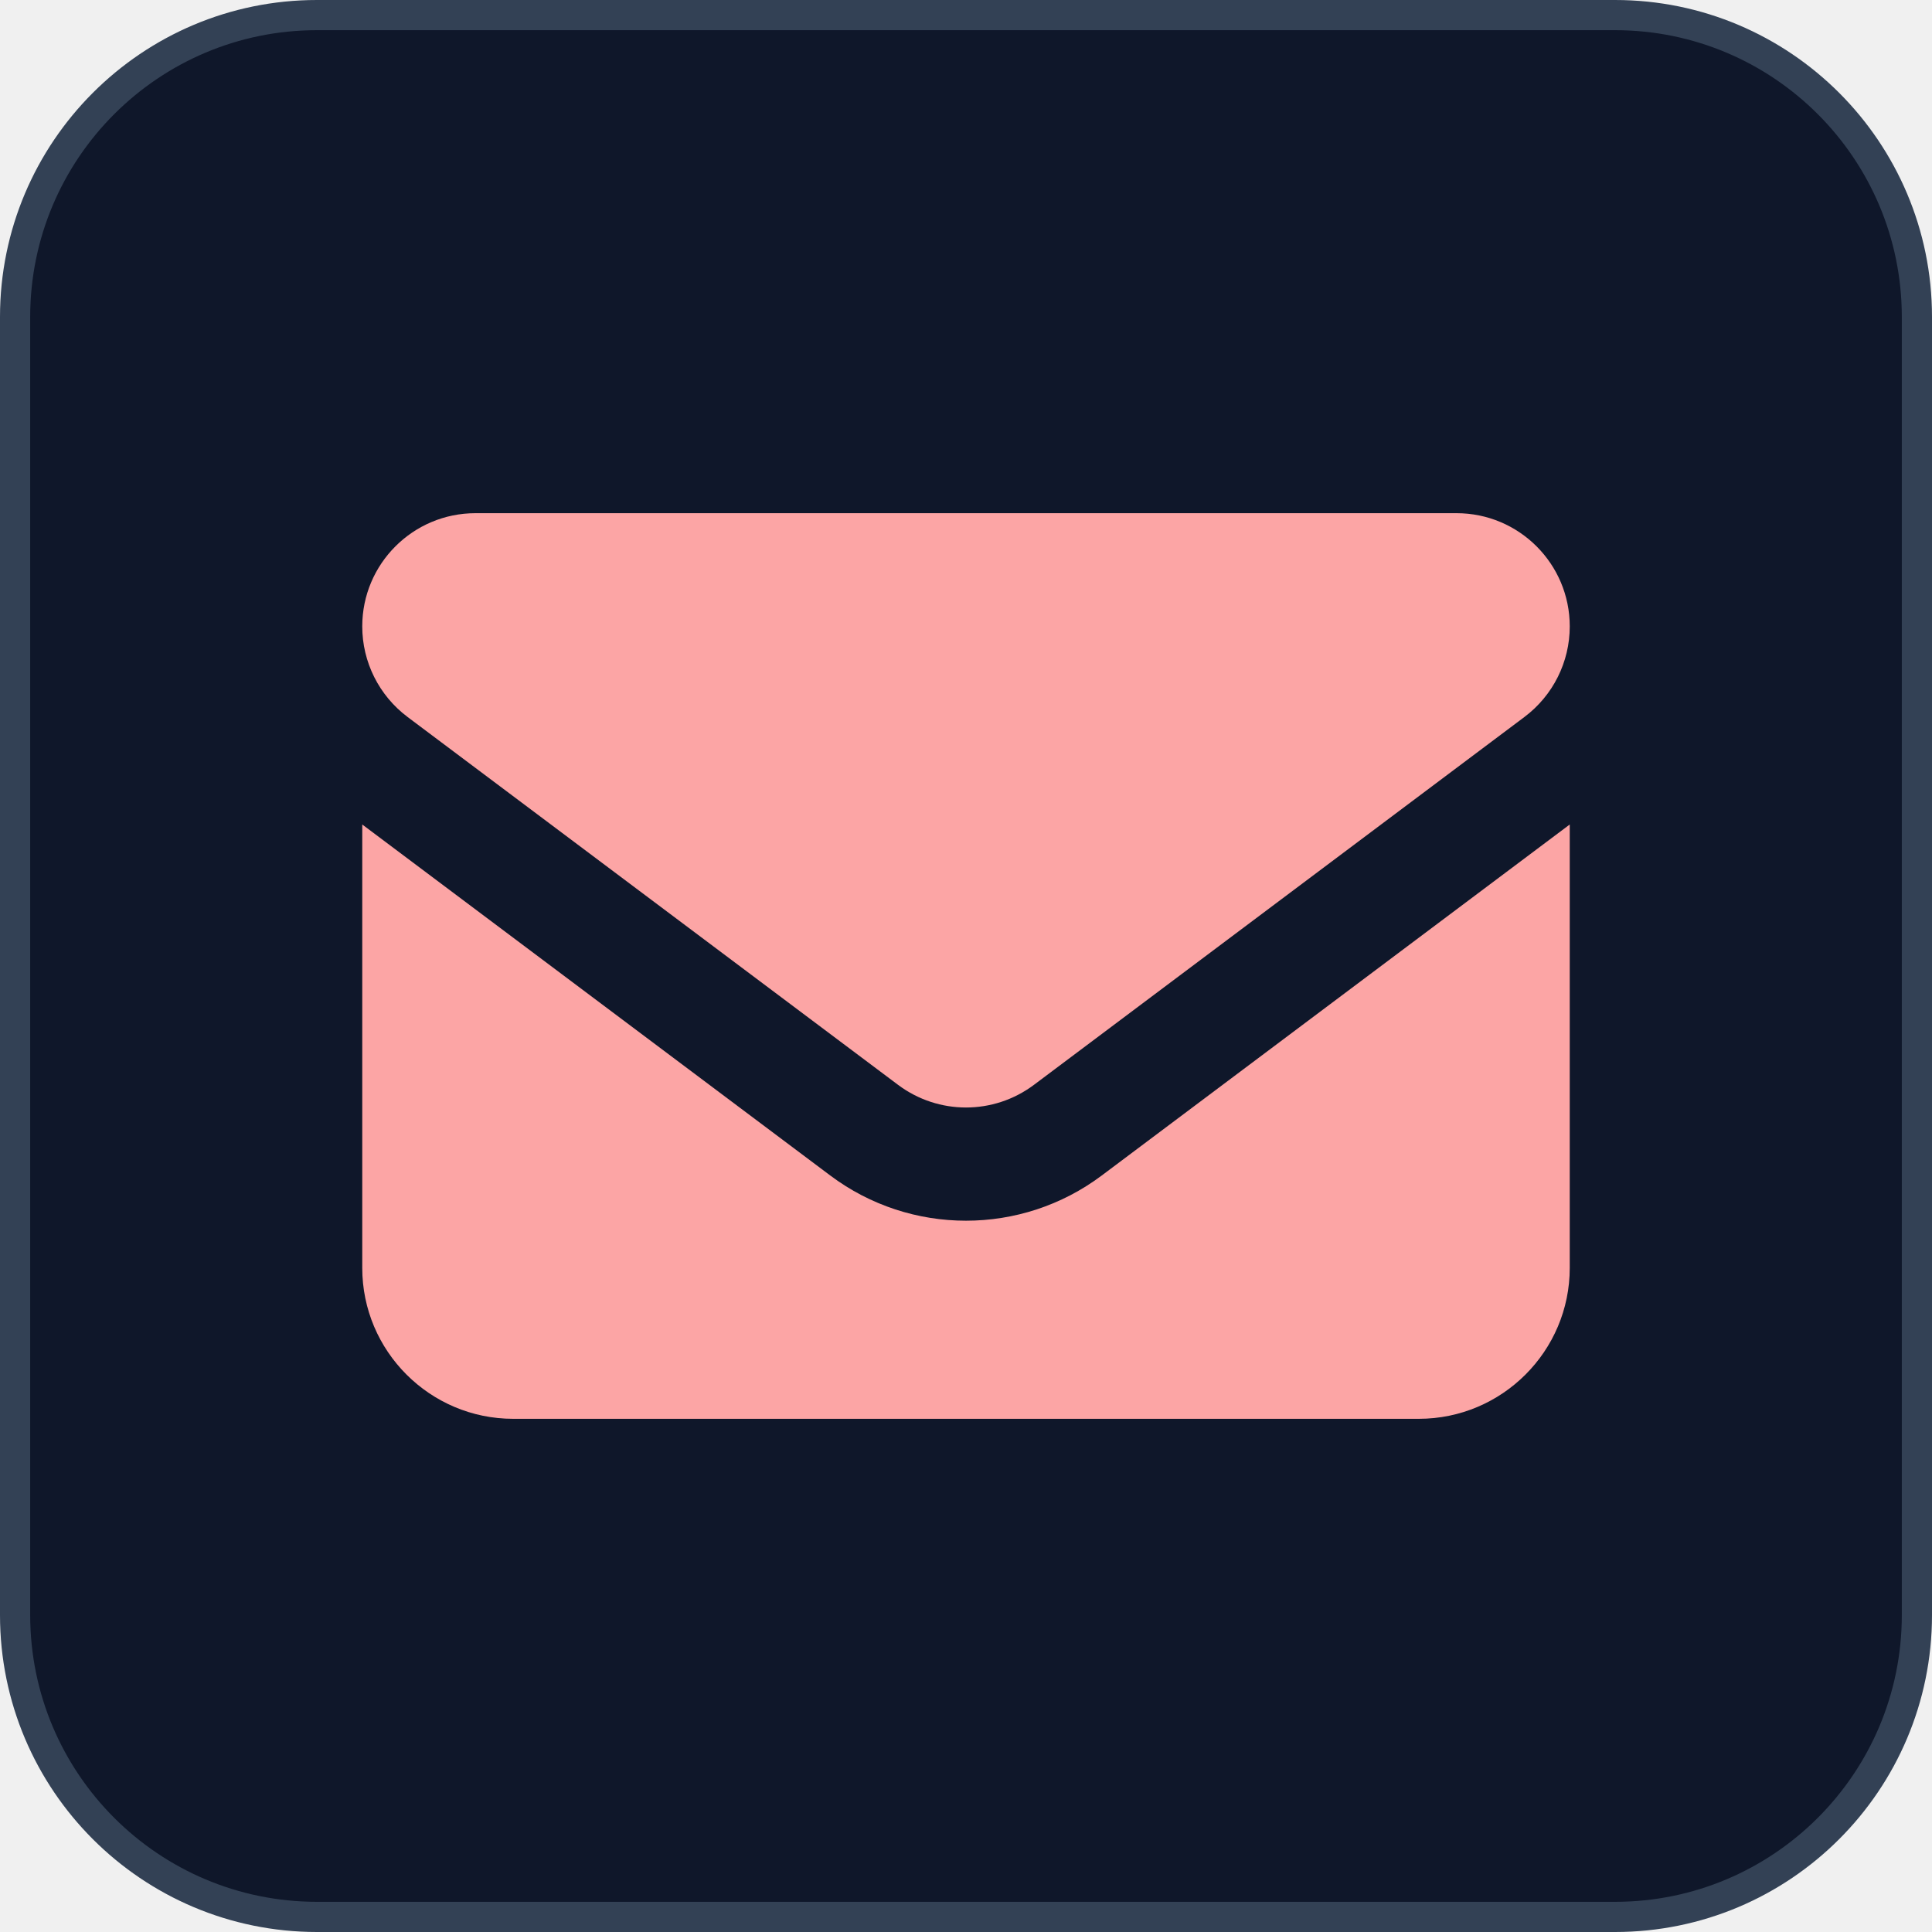
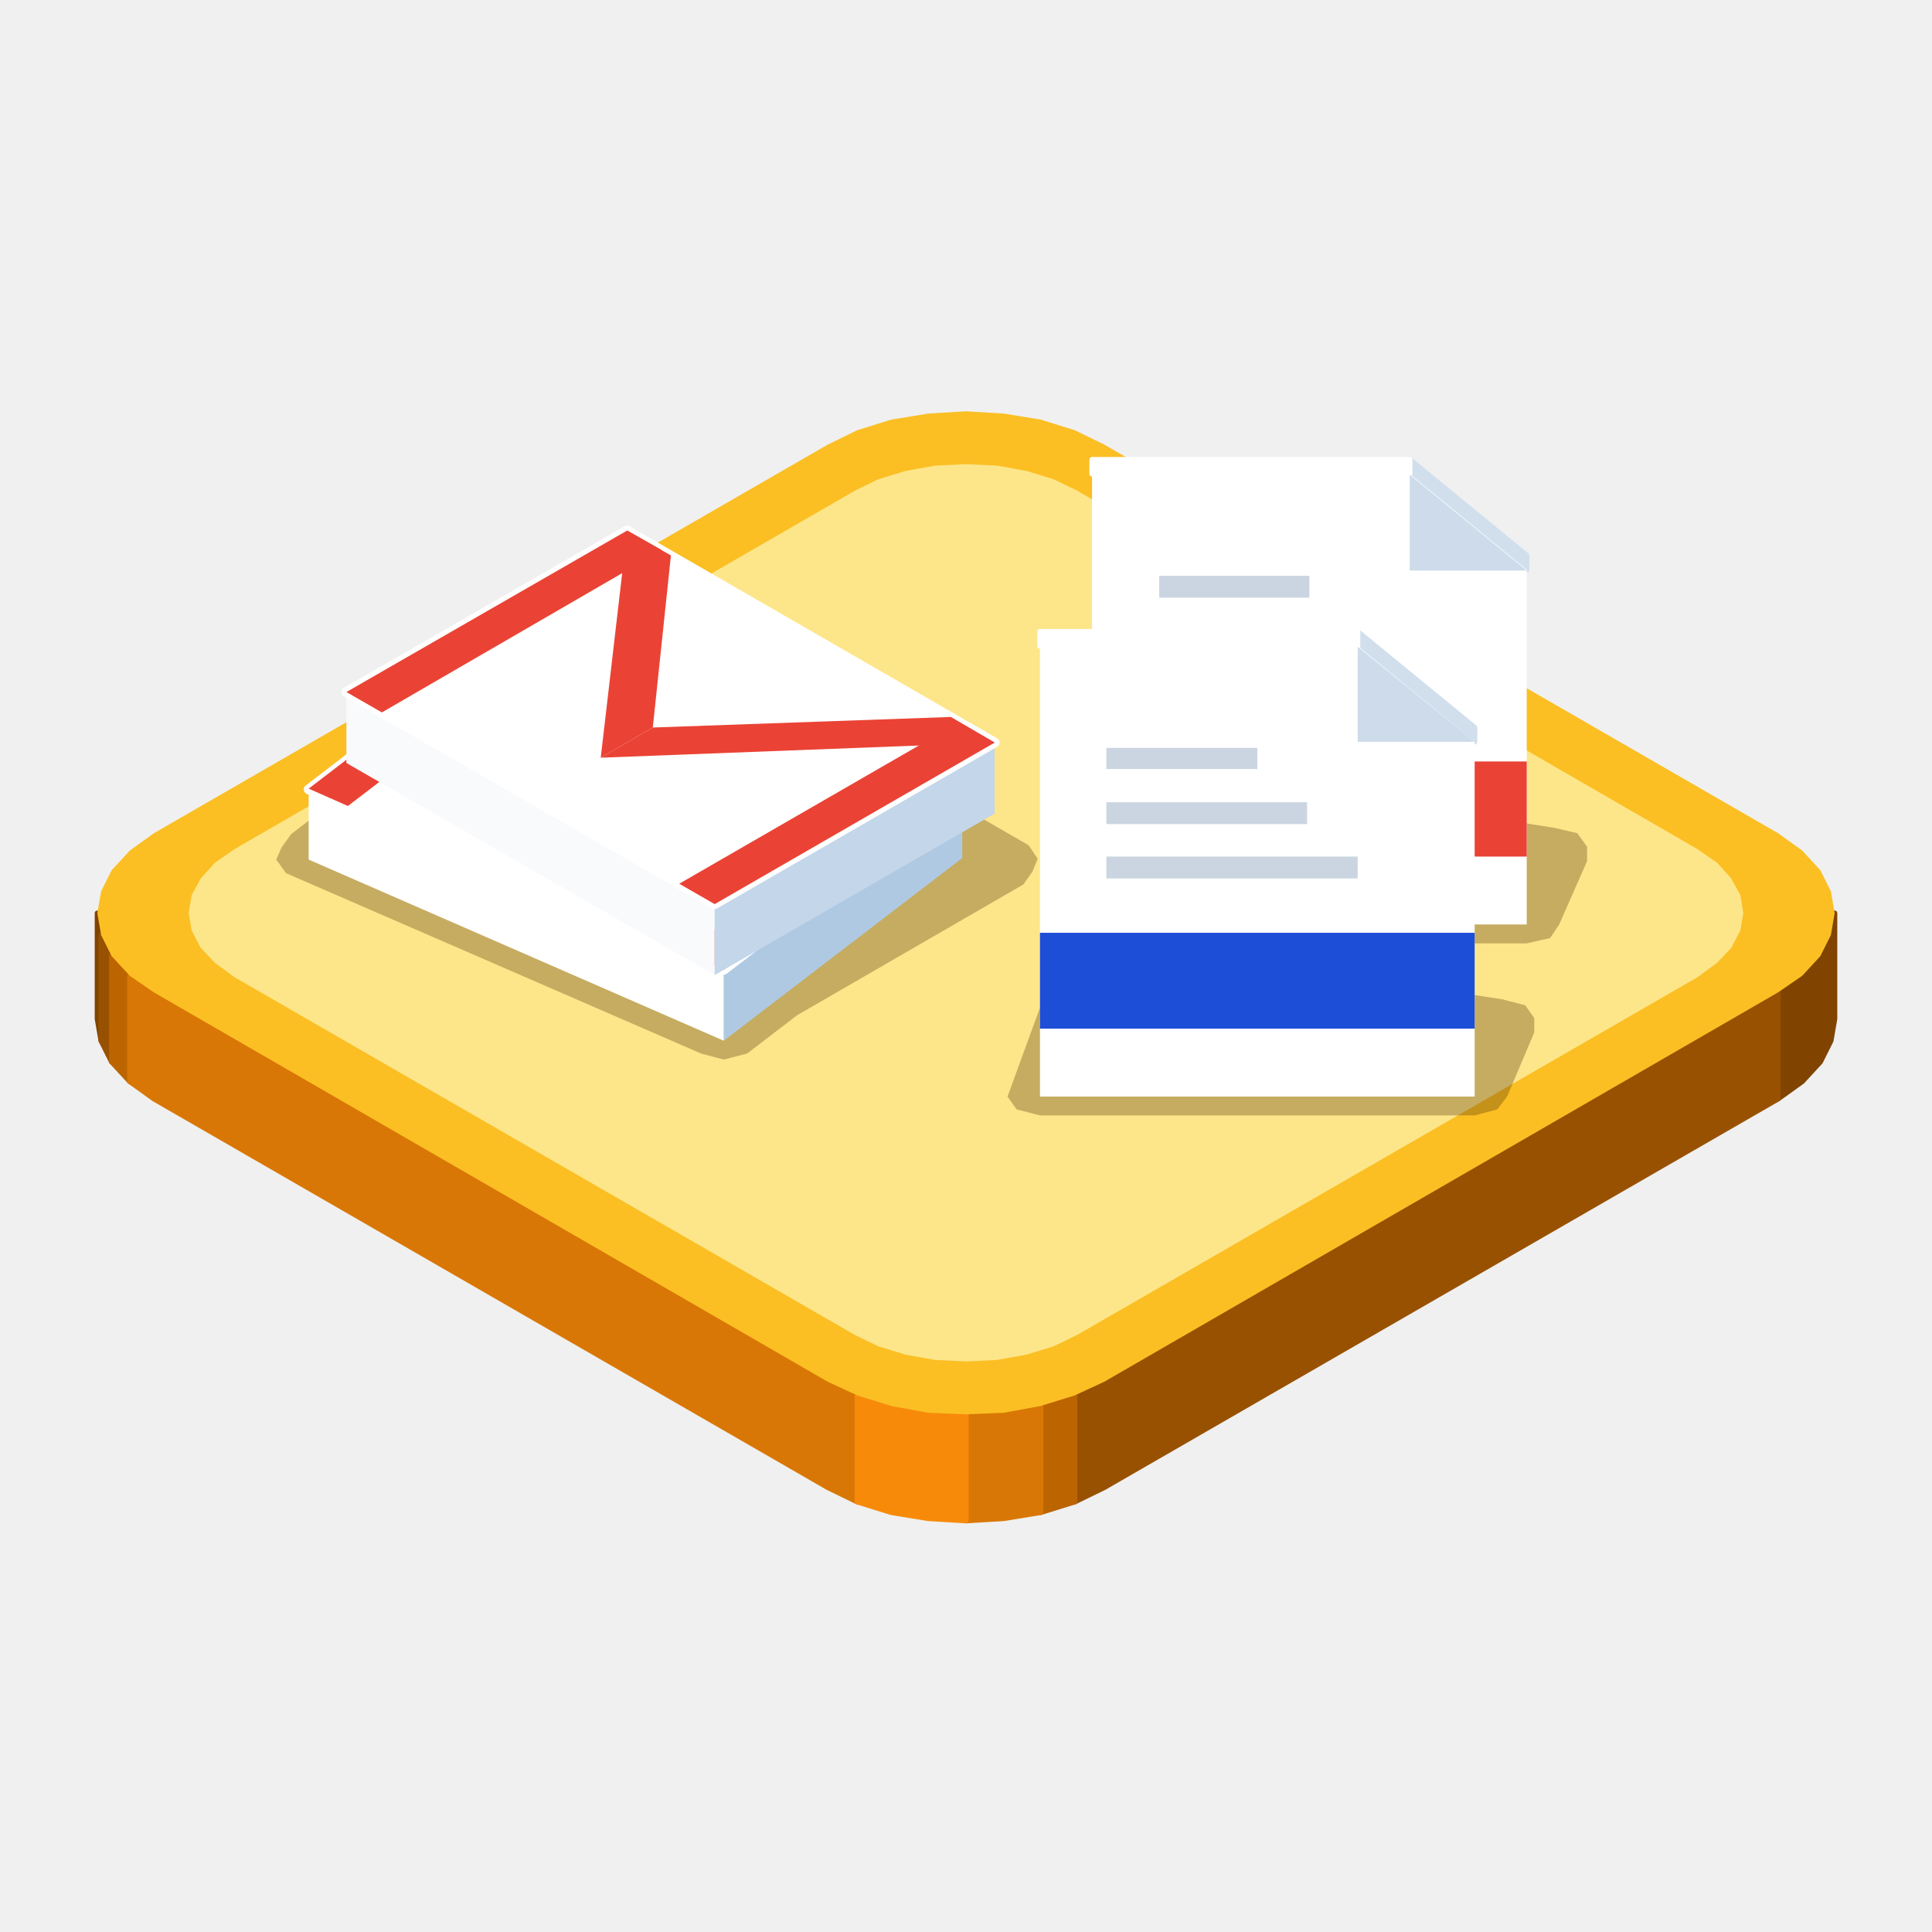
<svg xmlns="http://www.w3.org/2000/svg" viewBox="0 0 256 256" width="256" height="256" role="img" aria-label="Gmail Thread Exporter icon">
-   <rect x="2.0" y="2.0" width="252" height="252" rx="40" fill="#0f172a" stroke="#334155" stroke-width="4" />
-   <svg x="48.0" y="48.0" width="160" height="160" viewBox="0 0 512 512">
-     <path fill="#FCA5A5" d="M48 64c-26.5 0-48 21.5-48 48 0 15.1 7.1 29.3 19.2 38.4l208 156c17.1 12.8 40.5 12.8 57.6 0l208-156c12.1-9.1 19.2-23.3 19.2-38.4 0-26.5-21.5-48-48-48L48 64zM0 196L0 384c0 35.3 28.7 64 64 64l384 0c35.3 0 64-28.7 64-64l0-188-198.4 148.8c-34.1 25.6-81.1 25.6-115.2 0L0 196z" />
-   </svg>
+   <path d="M13.4,137.9L12.9,135L12.9,121L13.4,123.9ZM243.1,135L242.6,137.9L241.2,140.7L238.8,143.3L235.6,145.6L235.6,131.5L238.8,129.3L241.2,126.7L242.6,123.9L243.1,121Z" fill="#804400" stroke="#804400" stroke-width="0.7" stroke-linejoin="round" />
+   <path d="M14.8,140.7L13.4,137.9L13.4,123.9L14.8,126.7ZM235.6,145.6L146.3,197.1L142.4,199L142.4,184.9L146.3,183.1L235.6,131.5Z" fill="#985100" stroke="#985100" stroke-width="0.7" stroke-linejoin="round" />
+   <path d="M17.2,143.3L14.8,140.7L14.8,126.7L17.2,129.3ZM142.4,199L137.9,200.4L137.9,186.3L142.4,184.9Z" fill="#bb6400" stroke="#bb6400" stroke-width="0.7" stroke-linejoin="round" />
+   <path d="M113.6,199L109.7,197.1L20.4,145.6L17.2,143.3L17.2,129.3L20.4,131.5L109.7,183.1L113.6,184.9ZM137.9,200.4L133,201.2L128,201.5L128,187.4L133,187.2L137.9,186.3Z" fill="#d97706" stroke="#d97706" stroke-width="0.7" stroke-linejoin="round" />
+   <path d="M128,201.5L123,201.2L118.1,200.4L113.6,199L113.6,184.9L118.1,186.3L123,187.2L128,187.4Z" fill="#f88a0a" stroke="#f88a0a" stroke-width="0.7" stroke-linejoin="round" />
+   <path d="M235.6,110.4L238.8,112.7L241.2,115.3L242.6,118.1L243.1,121L242.6,123.9L241.2,126.7L238.8,129.3L235.6,131.5L146.3,183.1L142.4,184.9L137.9,186.3L133,187.2L128,187.4L123,187.2L118.1,186.3L113.6,184.9L109.7,183.1L20.4,131.5L17.2,129.3L14.8,126.7L13.4,123.9L12.9,121L13.4,118.1L14.8,115.3L17.2,112.7L20.4,110.4L109.7,58.9L113.6,57L118.1,55.6L123,54.8L128,54.5L133,54.8L137.9,55.6L142.4,57L146.3,58.9Z" fill="#FBBF24" />
+   <path d="M224.9,112.5L227.5,114.3L229.4,116.4L230.6,118.6L231,121L230.6,123.3L229.4,125.6L227.5,127.6L224.9,129.5L142.7,176.9L139.6,178.4L136,179.5L132.1,180.2L128,180.4L123.9,180.2L120,179.5L116.4,178.4L113.3,176.9L31.1,129.5L28.5,127.6L26.6,125.6L25.4,123.3L25,121L25.4,118.6L26.6,116.4L28.5,114.3L31.1,112.5L113.3,65L116.4,63.5L120,62.4L123.9,61.7L128,61.5L132.1,61.7L136,62.4L139.6,63.5L142.7,65Z" fill="#FDE68A" />
+   <path d="M70.2,86.3L73.2,85.6L76.3,86.3L131.3,110.2L132.6,112L131.8,113.7L130.6,115.4L99,139.6L95.9,140.4L92.9,139.6L37.9,115.7L36.6,113.9L37.3,112.3L38.6,110.5ZM81.5,83.9L84.5,83.2L87.6,83.9L136.3,112L137.5,113.8L136.8,115.5L135.6,117.2L98.4,138.7L95.4,139.4L92.3,138.7L43.6,110.5L42.4,108.8L43.1,107.1L44.3,105.3ZM146.4,108.1L149.4,107.4L191.5,107.4L206,109.7L209,110.4L210.3,112.2L210.3,114.1L206.6,122.5L205.4,124.3L202.3,125L144.7,125L141.7,124.3L140.4,122.5L145.1,109.9ZM139.4,130.9L142.4,130.2L184.5,130.2L199,132.4L202.1,133.2L203.3,134.9L203.3,136.8L199.7,145.3L198.4,147L195.4,147.8L137.8,147.8L134.7,147L133.5,145.3L138.1,132.7Z" fill="#442502" fill-opacity="0.3" />
+   <path d="M127.5,113.7L95.9,137.9L95.9,128.5L127.5,104.3Z" fill="#b0c9e3" />
+   <path d="M95.9,137.9L40.9,113.9L40.9,104.6L95.9,128.5Z" fill="#ffffff" />
+   <path d="M72.5,80.4L127.5,104.3L95.9,128.5L40.9,104.6Z" fill="#ffffff" />
+   <path d="M72.5,80.4L127.5,104.3L95.9,128.5L40.9,104.6Z" fill="none" stroke="#ffffff" stroke-width="1.3" stroke-linejoin="round" />
+   <path d="M72.5,80.3L79,83.2L82.2,105.9L76.3,110.5Z" fill="#EA4335" />
+   <path d="M127.5,104.3L121,101.4L82.2,105.9L76.3,110.5Z" fill="#EA4335" />
+   <path d="M72.5,80.3L77.7,82.6L46.1,106.8L40.9,104.5Z" fill="#EA4335" />
+   <path d="M122.3,102L127.5,104.3L95.9,128.5L90.7,126.2Z" fill="#EA4335" />
+   <path d="M94.7,129.2L45.9,101.1L45.9,91.7L94.7,119.8Z" fill="#f8fafc" />
+   <path d="M131.8,107.8L94.7,129.2L94.7,119.8L131.8,98.4Z" fill="#c4d6e9" />
+   <path d="M83.1,70.3L131.8,98.4L94.7,119.8L45.9,91.7Z" fill="#ffffff" />
+   <path d="M83.1,70.3L131.8,98.4L94.7,119.8L45.9,91.7Z" fill="none" stroke="#ffffff" stroke-width="1.3" stroke-linejoin="round" />
+   <path d="M83.1,70.3L88.9,73.6L86.5,96.4L79.6,100.4Z" fill="#EA4335" />
+   <path d="M131.8,98.4L126,95L86.5,96.4L79.6,100.4Z" fill="#EA4335" />
+   <path d="M83.1,70.3L87.7,72.9L50.6,94.4L45.9,91.7Z" fill="#EA4335" />
+   <path d="M127.1,95.7L131.8,98.4L94.7,119.8L90,117.1Z" fill="#EA4335" />
+   <path d="M202.3,75.5L186.8,62.8L186.8,60.9L202.3,73.6Z" fill="#d1dfed" stroke="#d1dfed" stroke-width="0.7" stroke-linejoin="round" />
+   <path d="M186.8,62.8L144.7,62.8L144.7,60.9L186.8,60.9Z" fill="#ffffff" stroke="#ffffff" stroke-width="0.7" stroke-linejoin="round" />
+   <path d="M144.7,122.5L202.3,122.5L202.3,75.5L186.8,62.8L144.7,62.8Z" fill="#ffffff" />
+   <path d="M202.3,75.6L186.8,75.6L186.8,62.9Z" fill="#cddbea" />
+   <path d="M144.7,113.5L202.3,113.5L202.3,100.9L144.7,100.9Z" fill="#EA4335" />
+   <path d="M153.6,93.6L186.8,93.6L186.8,90.7L153.6,90.7Z" fill="#CBD5E1" />
+   <path d="M153.6,86.4L180.2,86.4L180.2,83.5L153.6,83.5Z" fill="#CBD5E1" />
+   <path d="M153.6,79.2L173.5,79.2L173.5,76.3L153.6,76.3Z" fill="#CBD5E1" />
+   <path d="M195.4,98.3L179.9,85.6L179.9,83.7L195.4,96.4Z" fill="#d1dfed" stroke="#d1dfed" stroke-width="0.7" stroke-linejoin="round" />
+   <path d="M179.9,85.6L137.8,85.6L137.8,83.7L179.9,83.7Z" fill="#ffffff" stroke="#ffffff" stroke-width="0.7" stroke-linejoin="round" />
+   <path d="M137.8,145.3L195.4,145.3L195.4,98.3L179.9,85.6L137.8,85.6Z" fill="#ffffff" />
+   <path d="M195.4,98.3L179.9,98.3L179.9,85.7Z" fill="#cddbea" />
+   <path d="M137.8,136.3L195.4,136.3L195.4,123.6L137.8,123.6Z" fill="#1D4ED8" />
+   <path d="M146.6,116.4L179.9,116.4L179.9,113.5L146.6,113.5Z" fill="#CBD5E1" />
+   <path d="M146.6,109.2L173.2,109.2L173.2,106.3L146.6,106.3Z" fill="#CBD5E1" />
+   <path d="M146.6,101.9L166.6,101.9L166.6,99.1L146.6,99.1Z" fill="#CBD5E1" />
</svg>
